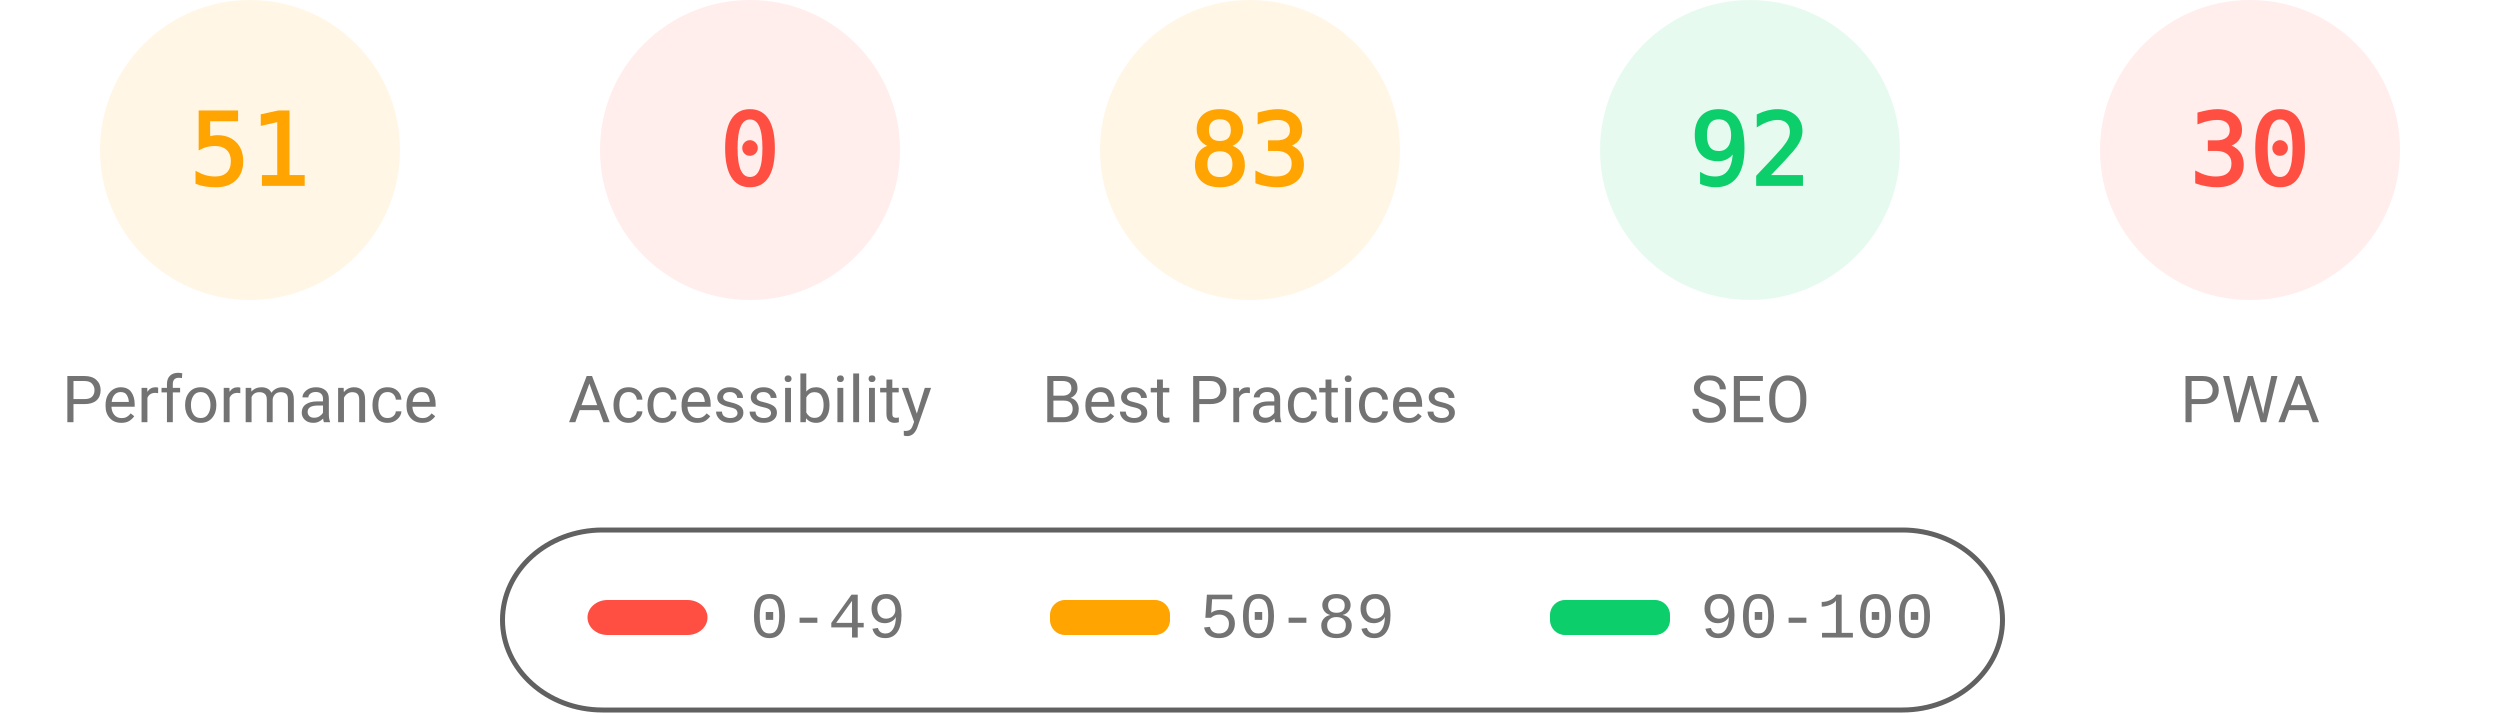
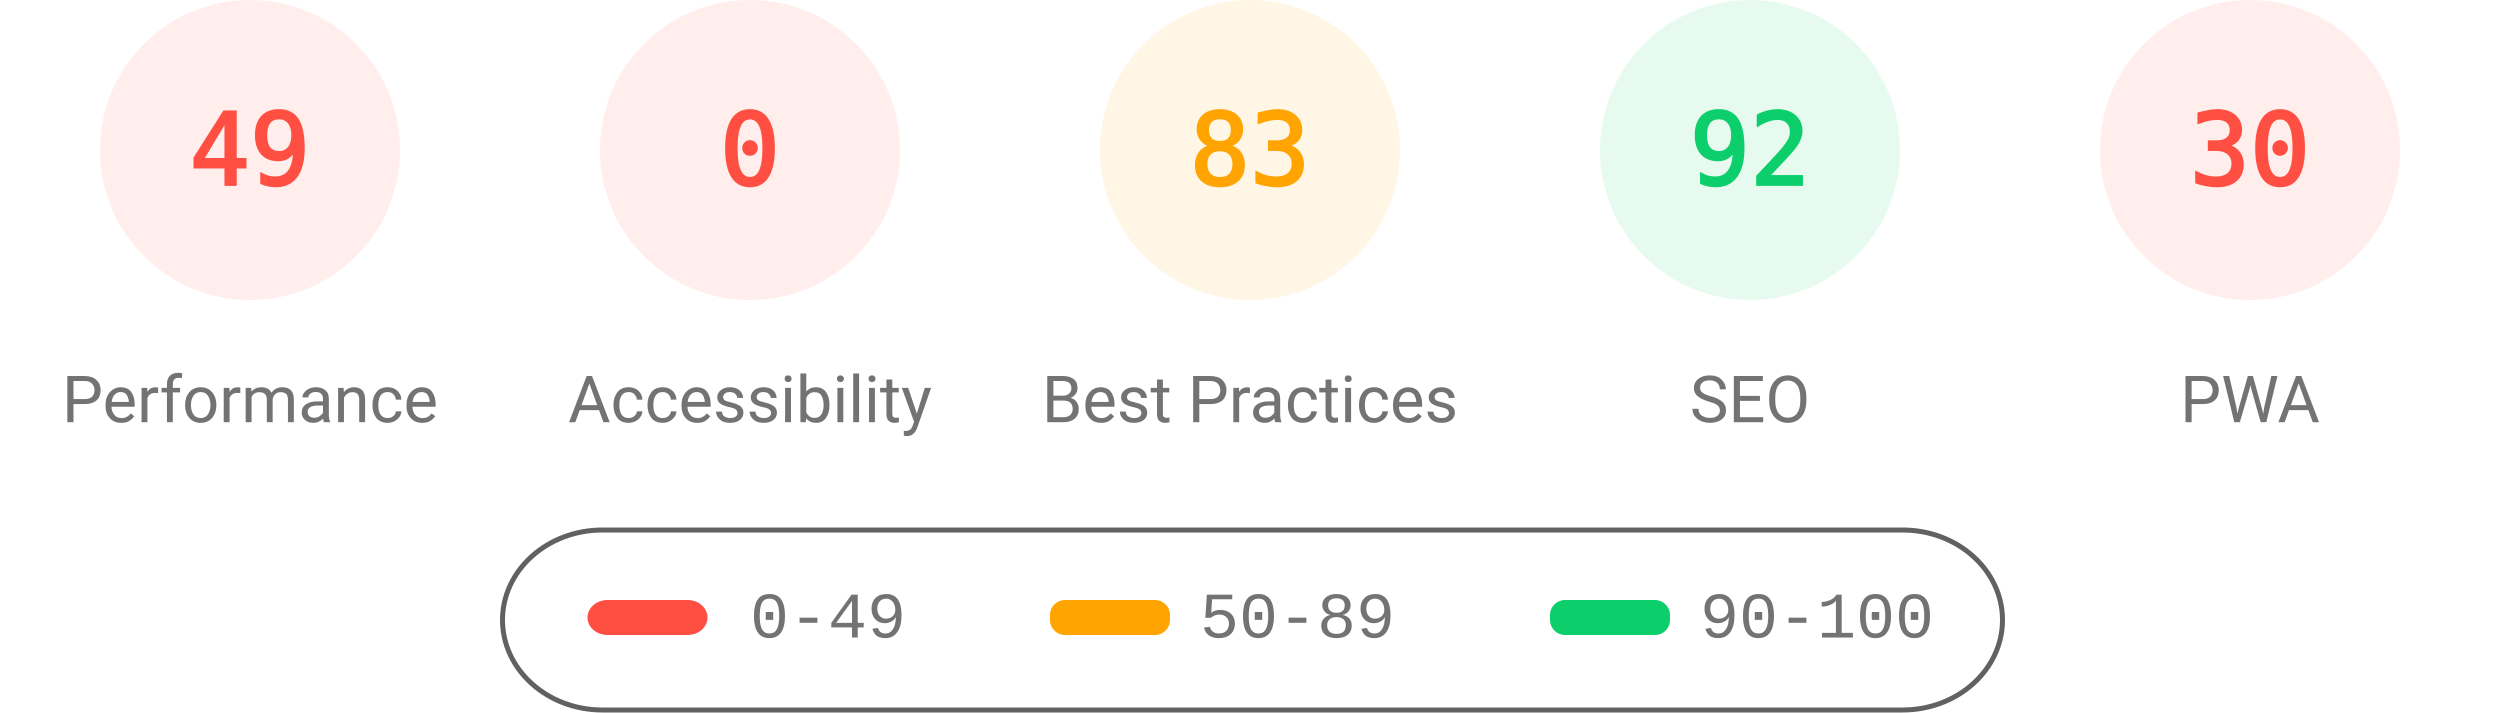
<svg xmlns="http://www.w3.org/2000/svg" fill="none" width="1000" height="285">
  <style>.gauge-base{opacity:.1}.gauge-arc{fill:none;animation-delay:250ms;stroke-linecap:round;transform:rotate(-90deg);transform-origin:100px 60px;animation:load-gauge 1s ease forwards}.guage-text{font-size:40px;font-family:monospace;text-align:center}.guage-red{color:#ff4e42;fill:#ff4e42;stroke:#ff4e42}.guage-orange{color:#ffa400;fill:#ffa400;stroke:#ffa400}.guage-green{color:#0cce6b;fill:#0cce6b;stroke:#0cce6b}.guage-undefined{color:#5c5c5c;fill:#5c5c5c;stroke:#5c5c5c}.guage-title{color:#737373;fill:#737373;stroke:none;font-size:26px;line-height:26px;font-family:Roboto,Halvetica,Arial,sans-serif}@keyframes load-gauge{from{stroke-dasharray:0 352.858}}</style>
-   <svg class="guage-div guage-perf guage-orange" viewBox="0 0 200 200" width="200" height="200">
+   <svg class="guage-div guage-perf guage-red" viewBox="0 0 200 200" width="200" height="200">
    <circle class="gauge-base" r="56" cx="100" cy="60" stroke-width="8" />
-     <circle class="gauge-arc guage-arc-1" r="56" cx="100" cy="60" stroke-width="8" style="stroke-dasharray:179.448,351.858" />
-     <text class="guage-text" x="100" y="60" alignment-baseline="central" dominant-baseline="central" text-anchor="middle">51</text>
+     <circle class="gauge-arc guage-arc-1" r="56" cx="100" cy="60" stroke-width="8" style="stroke-dasharray:172.41,351.858" />
+     <text class="guage-text" x="100" y="60" alignment-baseline="central" dominant-baseline="central" text-anchor="middle">49</text>
    <text class="guage-title" x="100" y="160" alignment-baseline="central" dominant-baseline="central" text-anchor="middle">Performance</text>
  </svg>
  <svg class="guage-div guage-acc guage-red" viewBox="0 0 200 200" width="200" height="200" x="200">
    <circle class="gauge-base" r="56" cx="100" cy="60" stroke-width="8" />
    <circle class="gauge-arc guage-arc-2" r="56" cx="100" cy="60" stroke-width="8" style="stroke-dasharray:0,351.858" />
    <text class="guage-text" x="100" y="60" alignment-baseline="central" dominant-baseline="central" text-anchor="middle">0</text>
    <text class="guage-title" x="100" y="160" alignment-baseline="central" dominant-baseline="central" text-anchor="middle">Accessibility</text>
  </svg>
  <svg class="guage-div guage-best guage-orange" viewBox="0 0 200 200" width="200" height="200" x="400">
    <circle class="gauge-base" r="56" cx="100" cy="60" stroke-width="8" />
    <circle class="gauge-arc guage-arc-3" r="56" cx="100" cy="60" stroke-width="8" style="stroke-dasharray:292.042,351.858" />
    <text class="guage-text" x="100" y="60" alignment-baseline="central" dominant-baseline="central" text-anchor="middle">83</text>
    <text class="guage-title" x="100" y="160" alignment-baseline="central" dominant-baseline="central" text-anchor="middle">Best Practices</text>
  </svg>
  <svg class="guage-div guage-seo guage-green" viewBox="0 0 200 200" width="200" height="200" x="600">
    <circle class="gauge-base" r="56" cx="100" cy="60" stroke-width="8" />
    <circle class="gauge-arc guage-arc-4" r="56" cx="100" cy="60" stroke-width="8" style="stroke-dasharray:323.709,351.858" />
    <text class="guage-text" x="100" y="60" alignment-baseline="central" dominant-baseline="central" text-anchor="middle">92</text>
    <text class="guage-title" x="100" y="160" alignment-baseline="central" dominant-baseline="central" text-anchor="middle">SEO</text>
  </svg>
  <svg class="guage-div guage-pwa guage-red" viewBox="0 0 200 200" width="200" height="200" x="800">
    <circle class="gauge-base" r="56" cx="100" cy="60" stroke-width="8" />
    <circle class="gauge-arc guage-arc-4" r="56" cx="100" cy="60" stroke-width="8" style="stroke-dasharray:105.557,351.858" />
    <text class="guage-text" x="100" y="60" alignment-baseline="central" dominant-baseline="central" text-anchor="middle">30</text>
    <text class="guage-title" x="100" y="160" alignment-baseline="central" dominant-baseline="central" text-anchor="middle">PWA</text>
  </svg>
  <svg width="604" height="76" x="200" y="210">
    <path fill="none" id="canvas_background" d="M-1-1h604v80H-1z" />
    <rect fill-opacity="0" stroke="#616161" stroke-width="2" rx="40" id="svg_2" height="72" width="600" y="2" x="1" fill="#000" />
    <rect stroke="#000" rx="8" id="svg_3" height="14" width="48" y="30" x="35" stroke-opacity="null" stroke-width="0" fill="#ff4e42" />
    <rect stroke="#000" rx="6" id="svg_4" height="14" width="48" y="30" x="220" stroke-opacity="null" stroke-width="0" fill="#ffa400" />
    <rect stroke="#000" rx="6" id="svg_5" height="14" width="48" y="30" x="420" stroke-opacity="null" stroke-width="0" fill="#0cce6b" />
    <text xml:space="preserve" text-anchor="start" font-family="'Courier New', Courier, monospace" font-size="26" id="svg_6" y="45" x="100" stroke-opacity="null" stroke-width="0" stroke="#000" fill="#737373">0-49</text>
    <text xml:space="preserve" text-anchor="start" font-family="'Courier New', Courier, monospace" font-size="26" id="svg_7" y="45" x="280" stroke-opacity="null" stroke-width="0" stroke="#000" fill="#737373">50-89</text>
    <text xml:space="preserve" text-anchor="start" font-family="'Courier New', Courier, monospace" font-size="26" id="svg_8" y="45" x="480" stroke-opacity="null" stroke-width="0" stroke="#000" fill="#737373">90-100</text>
  </svg>
</svg>
